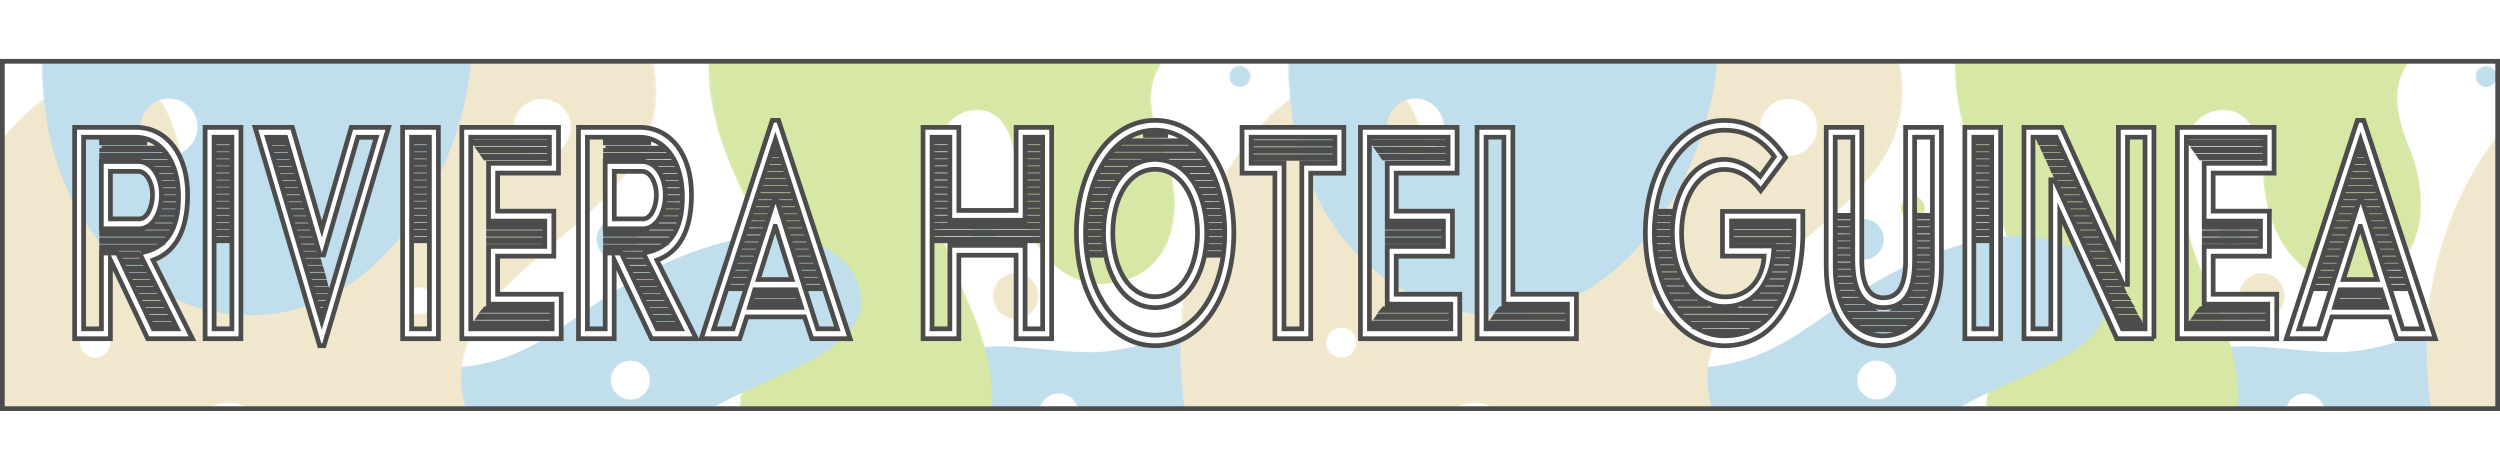
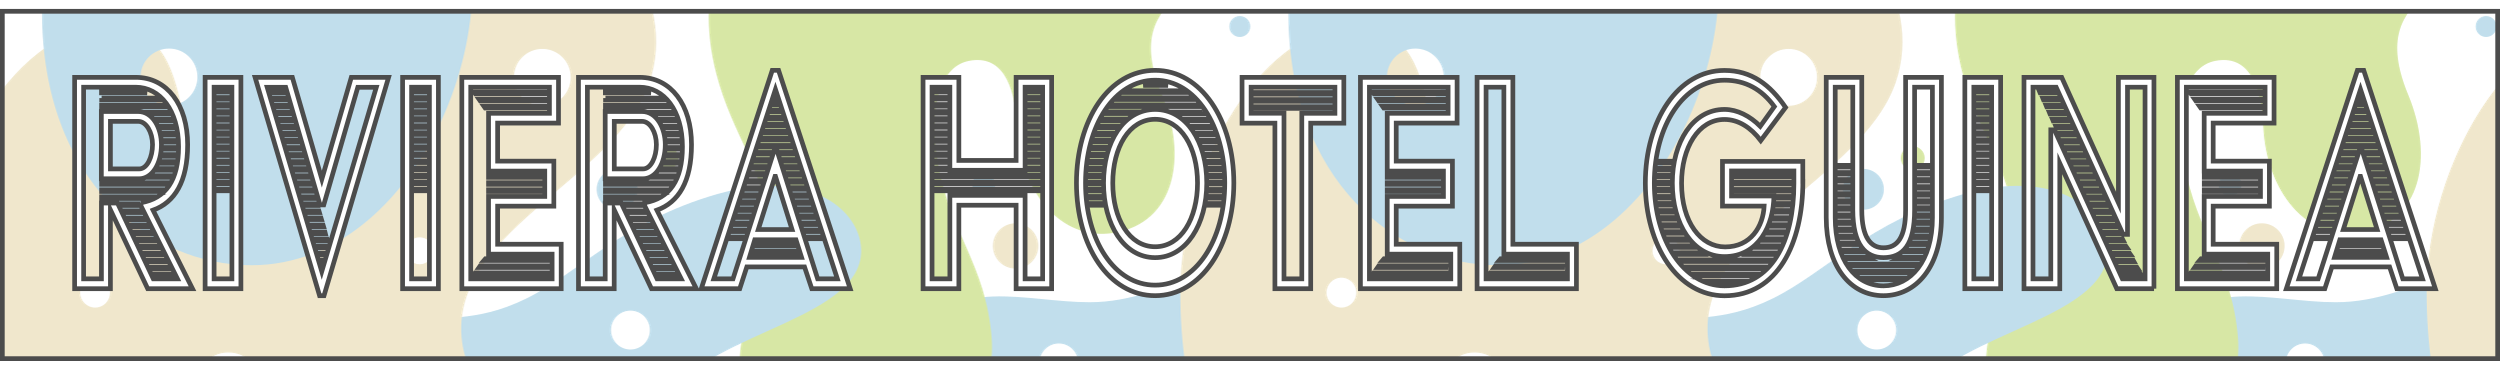
- <svg xmlns="http://www.w3.org/2000/svg" xmlns:xlink="http://www.w3.org/1999/xlink" width="250" height="47" id="Layer_1" viewBox="0 0 289.12 40.72">
+ <svg xmlns="http://www.w3.org/2000/svg" xmlns:xlink="http://www.w3.org/1999/xlink" width="250" height="37" id="Layer_1" viewBox="0 0 289.12 40.72">
  <style>
    .st1{fill:#c6dd7f}.st2{fill:#e9ddb7}.st3{fill:#a6d0e4}
  </style>
  <pattern id="Alyssa" width="144.13" height="138.36" x="-195.92" y="-49.22" overflow="visible" patternUnits="userSpaceOnUse" viewBox="99.96 -216.83 144.13 138.36">
    <path fill="none" d="M99.96-216.83h144.13v138.36H99.96z" />
    <path d="M311.04-58.31c-11.76-1.38-19.37.35-22.65 3.11-3.02 2.54-4.96 5.41-2.25 11.93 2.94 7.09 1.53 14.73-5.54 15.91-6.22 1.04-10.89-4.84-11.24-12.28-.24-5.18-1.9-8.3-5.53-7.61-3.63.69-4.63 5.9-3.63 11.76 1.38 8.13 5.54 11.76 6.23 20.23.49 6.05-2.94 13.66-12.45 15.04-9.3 1.35-15.91-4.32-16.6-10.55-.73-6.59 3.63-10.89 3.11-17.64s-4.01-10.17-5.88-17.29c-2.77-10.55 1.21-19.02 7.78-22.65 14.75-8.15 22.83 3.64 35.97 1.56 10.9-1.73 23.35-18.16 33.03-19.54 8.23-1.17 13.83 4.67 15.04 14.01 1.21 9.34-4.74 15.27-15.39 14.01zm-42.2.52c0-2.29-1.86-4.15-4.15-4.15s-4.15 1.86-4.15 4.15 1.86 4.15 4.15 4.15 4.15-1.86 4.15-4.15zm49.46-15.39c0-.96-.78-1.73-1.73-1.73s-1.73.77-1.73 1.73.77 1.73 1.73 1.73 1.73-.77 1.73-1.73z" class="st1" />
    <path d="M148.8-77.49c0 7.17 4.59 13.81-1 16.33-8.5 3.83-28-14.33-28-36.17 0-12 8.67-19 17.83-19 12.33 0 18 8.17 18 17.5s-6.83 13.14-6.83 21.34zm-5.41-5.37c0-1.15-.93-2.08-2.07-2.08-1.15 0-2.08.93-2.08 2.08s.93 2.08 2.08 2.08c1.14-.01 2.07-.94 2.07-2.08z" class="st2" />
    <path d="M223.49-54c-7.87 2.74-19.44-15.3-17.67-27.02 1.24-8.23 7.12-13.19 13.09-14.22 7.53-1.3 12.9 2.6 13.3 7.24.55 6.31-3.63 7.52-4.22 14.96-.56 7.14 3.69 16.19-4.5 19.04zm-3.78-27.51c0-1.43-1.16-2.59-2.59-2.59s-2.59 1.16-2.59 2.59 1.16 2.59 2.59 2.59c1.42.01 2.59-1.16 2.59-2.59z" class="st3" />
    <path d="M119.35-76.47c0 1.43-1.16 2.59-2.59 2.59s-2.59-1.16-2.59-2.59 1.16-2.59 2.59-2.59 2.59 1.16 2.59 2.59z" class="st2" />
    <path d="M184.57-84.19c.74 8.1 12.67 7.02 17.9 14.21 10.52 14.47-1.22 46.37-21.63 46.37-11.74 0-24.22-9.72-24.22-29.22 0-15.83 10.17-21.5 8.25-42.17-1.01-10.83-12.5-20.34-12.5-34.75 0-5.92 3.59-13.45 11.55-13.45 7.05 0 10.82 5.95 10.82 12.9 0 6.8-5.38 15.74 1.38 19.05 5.24 2.57 13.21-4.77 19.5-6.75 5.19-1.64 12.39.22 14.75 8.5 2.53 8.88-3.25 14.75-11.59 16.69-6.31 1.49-14.8 2.18-14.21 8.62zm-15.98-30.56c0-1.82-1.47-3.29-3.29-3.29-1.81 0-3.29 1.47-3.29 3.29 0 1.81 1.47 3.29 3.29 3.29s3.29-1.47 3.29-3.29zm25.98 9.7c1.29 0 2.33-1.04 2.33-2.33s-1.04-2.33-2.33-2.33-2.33 1.04-2.33 2.33c0 1.28 1.05 2.33 2.33 2.33zm-19.98 59.67c0-1.82-1.47-3.29-3.29-3.29-1.81 0-3.29 1.47-3.29 3.29 0 1.81 1.47 3.29 3.29 3.29 1.82-.01 3.29-1.48 3.29-3.29z" class="st3" />
    <path d="M166.91-58.31c-11.76-1.38-19.37.35-22.65 3.11-3.02 2.54-4.96 5.41-2.25 11.93 2.94 7.09 1.53 14.73-5.54 15.91-6.22 1.04-10.89-4.84-11.24-12.28-.24-5.18-1.9-8.3-5.53-7.61-3.63.69-4.63 5.9-3.63 11.76 1.38 8.13 5.54 11.76 6.23 20.23.49 6.05-2.94 13.66-12.45 15.04-9.3 1.35-15.91-4.32-16.6-10.55-.73-6.59 3.63-10.89 3.11-17.64s-4.01-10.17-5.88-17.29c-2.77-10.55 1.21-19.02 7.78-22.65 14.75-8.15 22.83 3.64 35.97 1.56 10.9-1.73 23.35-18.16 33.03-19.54 8.23-1.17 13.83 4.67 15.04 14.01 1.21 9.34-4.74 15.27-15.39 14.01zm-42.2.52c0-2.29-1.86-4.15-4.15-4.15s-4.15 1.86-4.15 4.15 1.86 4.15 4.15 4.15 4.15-1.86 4.15-4.15zm49.46-15.39c0-.96-.78-1.73-1.73-1.73-.96 0-1.73.77-1.73 1.73s.77 1.73 1.73 1.73 1.73-.77 1.73-1.73z" class="st1" />
    <g>
      <path d="M290.28-104.84c0 6.23-4.15 10.72-8.65 11.59-4.5.87-8.32-1.28-12.97 1.21-4.84 2.59-7.09 11.07-16.78 11.07-7.96 0-15.22-7.96-15.22-18.85 0-20.23 13.14-29.23 25.59-29.23 16.62 0 28.03 12.62 28.03 24.21zm-19.71-14.35c0-2.1-1.7-3.8-3.8-3.8-2.1 0-3.8 1.7-3.8 3.8 0 2.1 1.7 3.8 3.8 3.8 2.1 0 3.8-1.7 3.8-3.8z" class="st3" />
      <path d="M311.04-196.67c-11.76-1.38-19.37.35-22.65 3.11-3.02 2.54-4.96 5.41-2.25 11.93 2.94 7.09 1.53 14.73-5.54 15.91-6.22 1.04-10.89-4.84-11.24-12.28-.24-5.18-1.9-8.3-5.53-7.61-3.63.69-4.63 5.9-3.63 11.76 1.38 8.13 5.54 11.76 6.23 20.23.49 6.05-2.94 13.66-12.45 15.04-9.3 1.35-15.91-4.32-16.6-10.55-.73-6.59 3.63-10.89 3.11-17.64s-4.01-10.17-5.88-17.29c-2.77-10.55 1.21-19.02 7.78-22.65 14.75-8.15 22.83 3.64 35.97 1.56 10.9-1.73 23.35-18.16 33.03-19.54 8.23-1.17 13.83 4.67 15.04 14.01 1.21 9.34-4.74 15.26-15.39 14.01zm-42.2.52c0-2.29-1.86-4.15-4.15-4.15s-4.15 1.86-4.15 4.15 1.86 4.15 4.15 4.15 4.15-1.86 4.15-4.15zm49.46-15.39c0-.96-.78-1.73-1.73-1.73s-1.73.77-1.73 1.73.77 1.73 1.73 1.73 1.73-.78 1.73-1.73z" class="st1" />
    </g>
    <g>
      <path d="M131.8-133.19c-13.96 1.99-21.17-13.33-17.67-20.33 3.67-7.33 12.12-4.17 19.5-4.17 9.67 0 16.37-7.57 20.42-2.25 4.25 5.58-5.01 24.29-22.25 26.75zm.52-17.48c0-1.24-1.01-2.25-2.25-2.25s-2.25 1.01-2.25 2.25 1.01 2.25 2.25 2.25 2.25-1.01 2.25-2.25z" class="st3" />
      <path d="M148.8-215.86c0 7.17 4.59 13.81-1 16.33-8.5 3.83-28-14.33-28-36.17 0-12 8.67-19 17.83-19 12.33 0 18 8.17 18 17.5 0 9.34-6.83 13.15-6.83 21.34zm-5.41-5.37c0-1.15-.93-2.08-2.07-2.08-1.15 0-2.08.93-2.08 2.08s.93 2.08 2.08 2.08c1.14 0 2.07-.93 2.07-2.08z" class="st2" />
      <path d="M146.15-104.84c0 6.23-4.15 10.72-8.65 11.59-4.5.87-8.32-1.28-12.97 1.21-4.84 2.59-7.09 11.07-16.77 11.07-7.96 0-15.22-7.96-15.22-18.85 0-20.23 13.14-29.23 25.59-29.23 16.61 0 28.02 12.62 28.02 24.21zm-19.71-14.35c0-2.1-1.7-3.8-3.8-3.8-2.1 0-3.8 1.7-3.8 3.8 0 2.1 1.7 3.8 3.8 3.8 2.1 0 3.8-1.7 3.8-3.8z" class="st3" />
      <path d="M145.46-128.53c0 1.34-1.08 2.42-2.42 2.42-1.34 0-2.42-1.08-2.42-2.42 0-1.34 1.08-2.42 2.42-2.42 1.34 0 2.42 1.08 2.42 2.42z" class="st1" />
      <path d="M229.16-147.04c-3.19 4.68 1.04 10.72-1.38 15.22s-6.74 5.02-9.86 2.6c-3.63-2.83-3.41-6.64-8.3-8.82-5.53-2.46-17.98 2.25-19.71-7.26-.88-4.81 2.38-8.57 7.26-9.68 6.05-1.38 9.35-.18 15.39-3.11 6.05-2.94 11.24-8.99 22.14-12.11 10.41-2.97 16.07 1.56 16.6 5.88 1.04 8.46-17.13 9.94-22.14 17.28zm-2.25-7.43c0-1.24-1.01-2.25-2.25-2.25s-2.25 1.01-2.25 2.25 1.01 2.25 2.25 2.25c1.25-.01 2.25-1.01 2.25-2.25z" class="st3" />
      <path d="M256.13-107.86c0 17.17-14.5 25.5-27 22.83-10.26-2.19-12.83-17.33-16.67-26.17-3.71-8.56-8.83-22.5-20.17-22.5-11.2 0-12.83 14.5-23.67 14.5-11 0-24.5-15.67-24.5-39.67 0-14.67 9.8-31.46 20.83-30.67 11.67.83 4.5 19.67 15.33 19.67 9.5 0 7.86-16.26 9.17-23.33 1.67-9 6.83-14.17 18.5-13.17 14.44 1.24 22.33 13.5 18.87 23.34-4.03 11.45-23.87 17.32-21.54 30.49 1.35 7.59 13 12 26 16.17 14.54 4.67 24.85 11.35 24.85 28.51zm-44.95-75.84c0 1.82 1.47 3.29 3.29 3.29 1.81 0 3.29-1.47 3.29-3.29s-1.47-3.29-3.29-3.29-3.29 1.47-3.29 3.29zm-46.7 24.9c0-.96-.77-1.73-1.73-1.73s-1.73.78-1.73 1.73c0 .96.78 1.73 1.73 1.73.96 0 1.73-.77 1.73-1.73zm17.47 10.72c0-2.1-1.7-3.8-3.8-3.8-2.1 0-3.8 1.7-3.8 3.8 0 2.1 1.71 3.8 3.8 3.8 2.1.01 3.8-1.69 3.8-3.8zm19.89-15.56c0-.86-.7-1.56-1.56-1.56-.86 0-1.56.7-1.56 1.56 0 .86.7 1.56 1.56 1.56.86 0 1.56-.7 1.56-1.56zm29.64 54.7c0-1.75-1.42-3.17-3.17-3.17s-3.17 1.42-3.17 3.17 1.42 3.17 3.17 3.17 3.17-1.42 3.17-3.17z" class="st2" />
      <path d="M223.49-192.36c-7.87 2.74-19.44-15.3-17.67-27.02 1.24-8.23 7.12-13.19 13.09-14.22 7.53-1.3 12.9 2.6 13.3 7.24.55 6.31-3.63 7.52-4.22 14.96-.56 7.14 3.69 16.19-4.5 19.04zm-3.78-27.51c0-1.43-1.16-2.59-2.59-2.59s-2.59 1.16-2.59 2.59 1.16 2.59 2.59 2.59c1.42 0 2.59-1.16 2.59-2.59z" class="st3" />
      <path d="M119.35-214.83c0 1.43-1.16 2.59-2.59 2.59s-2.59-1.16-2.59-2.59 1.16-2.59 2.59-2.59 2.59 1.16 2.59 2.59zM253.35-128.09c0-8.41-5.08-15.23-11.34-15.23s-11.34 6.82-11.34 15.23 5.08 12.44 11.34 12.44 11.34-4.03 11.34-12.44z" class="st2" />
      <path d="M184.57-222.55c.74 8.1 12.67 7.02 17.9 14.21 10.52 14.47-1.22 46.37-21.63 46.37-11.74 0-24.22-9.72-24.22-29.22 0-15.83 10.17-21.5 8.25-42.17-1.01-10.83-12.5-20.34-12.5-34.75 0-5.92 3.59-13.45 11.55-13.45 7.05 0 10.82 5.95 10.82 12.9 0 6.8-5.38 15.74 1.38 19.05 5.24 2.57 13.21-4.77 19.5-6.75 5.19-1.64 12.39.22 14.75 8.5 2.53 8.88-3.25 14.75-11.59 16.69-6.31 1.48-14.8 2.18-14.21 8.62zm-15.98-30.56c0-1.82-1.47-3.29-3.29-3.29-1.81 0-3.29 1.47-3.29 3.29 0 1.81 1.47 3.29 3.29 3.29s3.29-1.48 3.29-3.29zm25.98 9.7c1.29 0 2.33-1.04 2.33-2.33s-1.04-2.33-2.33-2.33-2.33 1.04-2.33 2.33c0 1.28 1.05 2.33 2.33 2.33zm-19.98 59.67c0-1.82-1.47-3.29-3.29-3.29-1.81 0-3.29 1.47-3.29 3.29 0 1.81 1.47 3.29 3.29 3.29 1.82-.01 3.29-1.48 3.29-3.29z" class="st3" />
      <path d="M166.91-196.67c-11.76-1.38-19.37.35-22.65 3.11-3.02 2.54-4.96 5.41-2.25 11.93 2.94 7.09 1.53 14.73-5.54 15.91-6.22 1.04-10.89-4.84-11.24-12.28-.24-5.18-1.9-8.3-5.53-7.61-3.63.69-4.63 5.9-3.63 11.76 1.38 8.13 5.54 11.76 6.23 20.23.49 6.05-2.94 13.66-12.45 15.04-9.3 1.35-15.91-4.32-16.6-10.55-.73-6.59 3.63-10.89 3.11-17.64s-4.01-10.17-5.88-17.29c-2.77-10.55 1.21-19.02 7.78-22.65 14.75-8.15 22.83 3.64 35.97 1.56 10.9-1.73 23.35-18.16 33.03-19.54 8.23-1.17 13.83 4.67 15.04 14.01 1.21 9.34-4.74 15.26-15.39 14.01zm-42.2.52c0-2.29-1.86-4.15-4.15-4.15s-4.15 1.86-4.15 4.15 1.86 4.15 4.15 4.15 4.15-1.86 4.15-4.15zm49.46-15.39c0-.96-.78-1.73-1.73-1.73-.96 0-1.73.77-1.73 1.73s.77 1.73 1.73 1.73 1.73-.78 1.73-1.73zM230.2-174.36c0 .76-.62 1.38-1.38 1.38-.76 0-1.38-.62-1.38-1.38 0-.76.62-1.38 1.38-1.38.76 0 1.38.62 1.38 1.38z" class="st1" />
      <path d="M235.73-212.75c0 1.24-1.01 2.25-2.25 2.25s-2.25-1.01-2.25-2.25 1.01-2.25 2.25-2.25 2.25 1.01 2.25 2.25z" class="st2" />
      <path d="M152.21-189.58c0 .67-.54 1.21-1.21 1.21s-1.21-.54-1.21-1.21.54-1.21 1.21-1.21 1.21.54 1.21 1.21zM148.57-121.1c0 .76-.62 1.38-1.38 1.38s-1.38-.62-1.38-1.38c0-.76.62-1.38 1.38-1.38s1.38.62 1.38 1.38z" class="st3" />
      <path d="M233.14-143.06c0 .67-.54 1.21-1.21 1.21-.67 0-1.21-.54-1.21-1.21 0-.67.54-1.21 1.21-1.21.67 0 1.21.54 1.21 1.21z" class="st2" />
      <path d="M195.85-125.13c0 1.88-1.53 3.41-3.41 3.41-1.88 0-3.41-1.53-3.41-3.41 0-1.88 1.53-3.41 3.41-3.41 1.88 0 3.41 1.52 3.41 3.41z" class="st1" />
      <path d="M200.83-85.28c0 1.16-.94 2.1-2.1 2.1s-2.1-.94-2.1-2.1.94-2.1 2.1-2.1 2.1.94 2.1 2.1zM162.03-91.58c0 .87-.7 1.57-1.57 1.57-.87 0-1.57-.7-1.57-1.57 0-.87.71-1.57 1.57-1.57.87 0 1.57.71 1.57 1.57z" class="st2" />
      <circle cx="233.08" cy="-205.62" r="2.62" class="st1" />
      <circle cx="223.12" cy="-170.75" r="2.36" class="st3" />
      <path d="M127.69-164.2c0 1.45-1.17 2.62-2.62 2.62-1.45 0-2.62-1.17-2.62-2.62 0-1.45 1.17-2.62 2.62-2.62 1.44 0 2.62 1.17 2.62 2.62z" class="st2" />
      <path d="M122.7-171.28c0 .72-.59 1.31-1.31 1.31-.72 0-1.31-.59-1.31-1.31s.59-1.31 1.31-1.31c.73 0 1.31.59 1.31 1.31z" class="st3" />
      <path d="M186.94-119.37c0 .87-.71 1.57-1.57 1.57-.87 0-1.57-.7-1.57-1.57 0-.87.7-1.57 1.57-1.57.86 0 1.57.7 1.57 1.57z" class="st2" />
    </g>
    <g>
      <path d="M85.03-147.04c-3.19 4.68 1.04 10.72-1.38 15.22s-6.74 5.02-9.86 2.6c-3.63-2.83-3.41-6.64-8.3-8.82-5.53-2.46-17.98 2.25-19.71-7.26-.88-4.81 2.38-8.57 7.26-9.68 6.05-1.38 9.35-.18 15.39-3.11 6.05-2.94 11.24-8.99 22.14-12.11 10.41-2.97 16.07 1.56 16.6 5.88 1.04 8.46-17.13 9.94-22.14 17.28zm-2.24-7.43c0-1.24-1.01-2.25-2.25-2.25s-2.25 1.01-2.25 2.25 1.01 2.25 2.25 2.25c1.24-.01 2.25-1.01 2.25-2.25z" class="st3" />
      <path d="M112-107.86c0 17.17-14.5 25.5-27 22.83-10.26-2.19-12.83-17.33-16.67-26.17-3.71-8.56-8.83-22.5-20.17-22.5-11.2 0-12.83 14.5-23.67 14.5-11 0-24.5-15.67-24.5-39.67 0-14.67 9.8-31.46 20.83-30.67 11.67.83 4.5 19.67 15.33 19.67 9.5 0 7.86-16.26 9.17-23.33 1.67-9 6.83-14.17 18.5-13.17 14.44 1.24 22.33 13.5 18.87 23.34-4.03 11.45-23.87 17.32-21.54 30.49 1.35 7.59 13 12 26 16.17C101.7-131.7 112-125.02 112-107.86zM67.05-183.7c0 1.82 1.47 3.29 3.29 3.29 1.81 0 3.29-1.47 3.29-3.29s-1.47-3.29-3.29-3.29-3.29 1.47-3.29 3.29zm-46.69 24.9c0-.96-.77-1.73-1.73-1.73s-1.73.78-1.73 1.73c0 .96.78 1.73 1.73 1.73s1.73-.77 1.73-1.73zm17.46 10.72c0-2.1-1.7-3.8-3.8-3.8-2.1 0-3.8 1.7-3.8 3.8 0 2.1 1.71 3.8 3.8 3.8 2.1.01 3.8-1.69 3.8-3.8zm19.89-15.56c0-.86-.7-1.56-1.56-1.56-.86 0-1.56.7-1.56 1.56 0 .86.7 1.56 1.56 1.56.86 0 1.56-.7 1.56-1.56zm29.64 54.7c0-1.75-1.42-3.17-3.17-3.17s-3.17 1.42-3.17 3.17 1.42 3.17 3.17 3.17 3.17-1.42 3.17-3.17z" class="st2" />
      <path d="M109.22-128.09c0-8.41-5.08-15.23-11.34-15.23s-11.34 6.82-11.34 15.23 5.08 12.44 11.34 12.44 11.34-4.03 11.34-12.44z" class="st2" />
    </g>
  </pattern>
  <pattern id="SVGID_1_" patternTransform="translate(0 24)" xlink:href="#Alyssa" />
  <path fill="url(#SVGID_1_)" stroke="#000" stroke-miterlimit="10" stroke-width=".546" d="M16.29 22.41c2.87-.49 4.36-2.57 4.36-6.48 0-4.2-2.14-6.88-4.96-6.88H9.67v22.16h2.06v-8.76h1.86l4.14 8.76h2.79l-4.22-8.43v-.37zm2.08-1.3h-6.62v-.2h6.87l-.25.2zm.84-.82h-7.46v-.2h7.6l-.14.2zm.48-.81h-2.17l.22-.2h2.06l-.11.2zm.31-.82h-1.8l.14-.2h1.75l-.09.2zm.2-.81h-1.6l.08-.2h1.58l-.06.2zm.11-.81h-1.49l.03-.2h1.46v.2zm.06-.82h-1.41v-.2h1.41v.2zm-.03-.81h-1.41v-.2h1.41v.2zm-.08-.82h-1.35l-.08-.2h1.44v.2zm-.12-.81h-1.52l-.08-.2h1.55l.05.2zm-.25-.82h-1.58l-.2-.2h1.72l.06.2zm-.31-.81h-1.97l-.31-.2h2.17l.11.2zM11.75 9.5h3.94l1.32.2h-5.27v-.2zm0 .81h6.34l.23.2h-6.56v-.2zm0 .82h7.18l.14.2h-7.32v-.2zm-.03.73h4.25c1.72 0 2.7 1.95 2.7 3.83 0 2.16-1.04 3.95-2.59 3.95h-4.36v-7.78zm.03 10.06v-.2h5.49l-.73.2h-4.76zm2.2.61h2v.2h-1.91l-.09-.2zm6 8.35h-2.06l-.08-.2h2.06l.08.2zm-.37-.81H17.5l-.08-.2h2.03l.13.2zm-.42-.82H17.1l-.08-.2h2.03l.11.2zm-.4-.81H16.7l-.08-.2h2l.14.2zm-.42-.82h-2.03l-.08-.2h2l.11.2zm-.39-.81h-2.03l-.08-.2h1.97l.14.2zm-.42-.81h-1.97l-.08-.2h1.94l.11.2zm-.4-.82h-1.97l-.08-.2h1.91l.14.2zm-.42-.81h-1.92l-.08-.2h1.89l.11.2zm-.4-.82H14.4l-.08-.2h1.86l.13.2zm-.22-5.05h-3.32V13h3.21c.93 0 1.66 1.26 1.66 2.69s-.62 2.81-1.55 2.81zm122.4 1.63c0 4.11-1.92 7.37-4.9 7.37-3.01 0-4.9-3.26-4.9-7.37s1.89-7.37 4.9-7.37c2.98 0 4.9 3.26 4.9 7.37zm96.62-11.08v22.16h2.06V13.98h.42l7.86 17.23h2.62V9.05h-2.03v17.02h-.51l-7.74-17.02h-2.68zm.74.45h1.77l.11.2h-1.8l-.08-.2zm11.8 21.3h-2.06l-.08-.2h2l.14.2zm-.4-.73h-1.97l-.08-.2h1.92l.13.2zm-.45-.82h-1.92l-.08-.2h1.89l.11.2zm-.53-1.01l.14.2h-1.89l-.08-.2h1.83zm-.29-.62h-1.83l-.08-.2h1.77l.14.2zm-.42-.81h-1.77l-.08-.2h1.75l.1.2zm-.42-.81h-1.72l-.08-.2h1.69l.11.2zm-.37-.82h-1.72l-.08-.2h1.69l.11.2zm-.36-.81h-1.75l-.08-.2h1.72l.11.2zm-.37-.82h-1.75l-.08-.2h1.72l.11.2zm-.39-.81h-1.72l-.08-.2h1.69l.11.2zm-.37-.82h-1.72l-.08-.2h1.69l.11.2zm-.36-.81h-1.72l-.08-.2h1.69l.11.2zm-.37-.82h-1.75l-.08-.2h1.72l.11.2zm-.37-.81h-1.75l-.08-.2h1.72l.11.2zm-.36-.82h-1.75l-.08-.2h1.72l.11.2zm-.4-.81h-1.72l-.08-.2h1.69l.11.2zm-.36-.81h-1.72l-.08-.2h1.69l.11.2zm-.37-.82h-1.72l-.08-.2h1.69l.11.2zm-.37-.81h-1.75l-.08-.2h1.72l.11.2zm-.36-.82h-1.75l-.08-.2h1.72l.11.2zm-.4-.81h-1.72l-.08-.2h1.69l.11.2zm-.36-.82h-1.75l-.08-.2h1.72l.11.2zm-.37-.81h-1.75l-.08-.2h1.72l.11.2zm-.36-.82h-1.77l-.08-.2h1.75l.1.2zm-.37-.81h-1.77l-.08-.2H238l.1.2zM74.36 18.5h-3.32V13h3.21c.93 0 1.66 1.26 1.66 2.69s-.62 2.81-1.55 2.81zm74.13 12.71h2.06V12.07h3.83V9.05h-9.69v3.01h3.8v19.15zm-3.52-21.55h9.12v.2h-9.12v-.2zm0 .82h9.12v.2h-9.12v-.2zm0 1.02v-.2h9.12v.2h-9.12zM49.66 9.05H47.6v22.16h2.06V9.05zm-.28 11.98h-1.49v-.2h1.49v.2zm0-.82h-1.49v-.2h1.49v.2zm0-.81h-1.49v-.2h1.49v.2zm0-.82h-1.49v-.2h1.49v.2zm0-.81h-1.49v-.2h1.49v.2zm0-.82h-1.49v-.2h1.49v.2zm0-.81h-1.49v-.2h1.49v.2zm0-.82h-1.49v-.2h1.49v.2zm0-.81h-1.49v-.2h1.49v.2zm0-.81h-1.49v-.2h1.49v.2zm0-.82h-1.49v-.2h1.49v.2zm0-.81h-1.49v-.2h1.49v.2zm0-.82h-1.49v-.2h1.49v.2zm0-.81h-1.49v-.2h1.49v.2zm0-.82h-1.49v-.2h1.49v.2zm37.91 17.07l-.62 2.04h6.03l-.65-2.04h-4.76zm.31.49h4.08l.08.2h-4.22l.06-.2zm-.31 1.01l.06-.2h4.56l.06.2h-4.68zm112.14.45c-3.63 0-6.03-3.75-6.03-8.51s2.39-8.51 6.03-8.51c1.49 0 2.96.77 4.14 1.95l1.63-2.28c-1.46-2-3.35-3.05-5.77-3.05-4.7 0-8.11 5.25-8.11 11.89 0 6.64 3.41 11.89 8.11 11.89 5.43 0 8.03-5.09 8.03-11.85v-1.43h-7.21v2.89h4.9c-.03 3.35-1.75 7.01-5.72 7.01zm-7.66-11.03h1.58l-.06.2h-1.55l.03-.2zm-.08.81h1.55l-.06.2h-1.52l.03-.2zm-.06.81h1.52l-.03.2h-1.52l.03-.2zm-.03.82h1.52v.2h-1.52v-.2zm0 .81h1.52l.03.2h-1.52l-.03-.2zm.06.82h1.52l.06.2h-1.55l-.03-.2zm.08.81h1.55l.06.2h-1.55l-.06-.2zm.14.82h1.58l.06.2h-1.6l-.04-.2zm.17.81h1.63l.08.2h-1.69l-.02-.2zm.2.82H194l.11.2h-1.77l-.09-.2zm.28.81h1.86l.14.2h-1.91l-.09-.2zm.34.82h2.03l.14.2h-2.08l-.09-.2zm.42.81h2.25l.17.2h-2.34l-.08-.2zm.48.81h2.76l.28.2h-2.9l-.14-.2zm5.66 3.39c-.45 0-.93-.04-1.32-.12h2.62c-.23.07-.59.12-1.3.12zm3.21-.74h-6.08l-.37-.2H203l-.36.2zm1.21-.81h-8.45l-.2-.2h8.84l-.19.2zm.73-.82h-10l-.17-.2h4.08c.23.04.62.08.93.08.39 0 .65-.04.9-.08h4.42l-.16.2zm.65-.81h-3.07l.28-.2h2.93l-.14.2zm.45-.82h-2.39l.23-.2h2.28l-.12.2zm.31-.81h-2l.14-.2h1.97l-.11.2zm.28-.82h-1.8l.14-.2h1.75l-.09.2zm.26-.81h-1.72l.11-.2h1.69l-.08.2zm.17-.81h-1.6l.06-.2h1.6l-.06.2zm.14-.82h-1.52l.03-.2h1.55l-.06.2zm.11-.81h-1.55l.06-.2h1.52l-.03.2zm.08-.82h-1.55l.03-.2h1.52v.2zm-6.42-2.65h6.5v.2h-6.5v-.2zm0 .82h6.5v.2h-6.5v-.2zm0 1.02v-.2h6.5v.2h-6.5zm29.72-12.02h-2.06v22.16h2.06V9.05zm-.28 11.98h-1.49v-.2h1.49v.2zm0-.82h-1.49v-.2h1.49v.2zm0-.81h-1.49v-.2h1.49v.2zm0-.82h-1.49v-.2h1.49v.2zm0-.81h-1.49v-.2h1.49v.2zm0-.82h-1.49v-.2h1.49v.2zm0-.81h-1.49v-.2h1.49v.2zm0-.82h-1.49v-.2h1.49v.2zm0-.81h-1.49v-.2h1.49v.2zm0-.81h-1.49v-.2h1.49v.2zm0-.82h-1.49v-.2h1.49v.2zm0-.81h-1.49v-.2h1.49v.2zm0-.82h-1.49v-.2h1.49v.2zm0-.81h-1.49v-.2h1.49v.2zm0-.82h-1.49v-.2h1.49v.2zM89.68 19.36l1.92 6.15h-3.91l1.94-6.15h.05zm128.14 9.4c-2.03 0-3.55-1.43-3.55-5.54V9.05h-2.03v15.07c0 4.93 2.34 7.9 5.58 7.9 3.13 0 5.66-2.85 5.66-7.9V9.05h-2.06v14.17c.01 4.12-1.37 5.54-3.6 5.54zm-5.29-10.67h1.46v.2h-1.46v-.2zm0 .82h1.46v.2h-1.46v-.2zm0 .81h1.46v.2h-1.46v-.2zm0 .82h1.46v.2h-1.46v-.2zm0 .81h1.46v.2h-1.46v-.2zm0 .82h1.46v.2h-1.46v-.2zm0 .81h1.46v.2h-1.46v-.2zm0 .82h1.46l.03.2h-1.49v-.2zm0 .81h1.49l.06.2h-1.55v-.2zm.05.82h1.55l.06.2h-1.58l-.03-.2zm.12.81h1.63l.06.2h-1.66l-.03-.2zm.17.81h1.72l.14.2h-1.83l-.03-.2zm.25.82h1.94l.17.2h-2.03l-.08-.2zm.34.81h2.45l.34.2h-2.67l-.12-.2zm5.85 2.65h-3.01l-.51-.2h4.05l-.53.2zm1.44-.81h-5.86l-.2-.2h6.28l-.22.2zm.82-.82h-7.46l-.14-.2h7.77l-.17.2zm.53-.81h-2.62l.37-.2h2.37l-.12.2zm-.39-10.8h1.49v.2h-1.49v-.2zm0 .82h1.49v.2h-1.49v-.2zm0 .81h1.49v.2h-1.49v-.2zm0 .82h1.49v.2h-1.49v-.2zm0 .81h1.49v.2h-1.49v-.2zm0 .82h1.49v.2h-1.49v-.2zm0 .81h1.49v.2h-1.49v-.2zm-.03.82h1.52v.2h-1.52v-.2zm-.03.81h1.55l-.03.2h-1.55l.03-.2zm-.08.82h1.58l-.06.2h-1.58l.06-.2zm-.2.81h1.66l-.06.2h-1.66l.06-.2zm-.25.81h1.72l-.06.2H221l.12-.2zm-.45.82h1.89l-.06.2h-1.97l.14-.2zM26.82 9.05h-2.06v22.16h2.06V9.05zm-.28 11.98h-1.49v-.2h1.49v.2zm0-.82h-1.49v-.2h1.49v.2zm0-.81h-1.49v-.2h1.49v.2zm0-.82h-1.49v-.2h1.49v.2zm0-.81h-1.49v-.2h1.49v.2zm0-.82h-1.49v-.2h1.49v.2zm0-.81h-1.49v-.2h1.49v.2zm0-.82h-1.49v-.2h1.49v.2zm0-.81h-1.49v-.2h1.49v.2zm0-.81h-1.49v-.2h1.49v.2zm0-.82h-1.49v-.2h1.49v.2zm0-.81h-1.49v-.2h1.49v.2zm0-.82h-1.49v-.2h1.49v.2zm0-.81h-1.49v-.2h1.49v.2zm0-.82h-1.49v-.2h1.49v.2zm83.31-.57h-2.06v22.16h2.06v-9.65h8.7v9.65h2.03V9.05h-2.03v9.61h-8.7V9.05zm-1.78.37h1.49v.2h-1.49v-.2zm0 .81h1.49v.2h-1.49v-.2zm0 .82h1.49v.2h-1.49v-.2zm0 .81h1.49v.2h-1.49v-.2zm0 .82h1.49v.2h-1.49v-.2zm0 .81h1.49v.2h-1.49v-.2zm0 .82h1.49v.2h-1.49v-.2zm0 .81h1.49v.2h-1.49v-.2zm0 .82h1.49v.2h-1.49v-.2zm0 .81h1.49v.2h-1.49v-.2zm0 .81h1.49v.2h-1.49v-.2zm0 .82h1.49v.2h-1.49v-.2zm12.22 2.65h-12.22v-.2h12.22v.2zm0-.82h-12.22v-.2h12.22v.2zM118.8 9.42h1.49v.2h-1.49v-.2zm0 .81h1.49v.2h-1.49v-.2zm0 .82h1.49v.2h-1.49v-.2zm0 .81h1.49v.2h-1.49v-.2zm0 .82h1.49v.2h-1.49v-.2zm0 .81h1.49v.2h-1.49v-.2zm0 .82h1.49v.2h-1.49v-.2zm0 .81h1.49v.2h-1.49v-.2zm0 .82h1.49v.2h-1.49v-.2zm0 .81h1.49v.2h-1.49v-.2zm0 .81h1.49v.2h-1.49v-.2zm0 .82h1.49v.2h-1.49v-.2zm1.49.81v.2h-12.22v-.2h12.22zm150.31 7.5l-.62 2.04h6.03l-.65-2.04h-4.76zm.31.49h4.08l.08.2h-4.22l.06-.2zm-.31 1.01l.06-.2h4.56l.06.2h-4.68zM173.92 9.05h-2.06v22.16h9.41v-2.85h-7.35V9.05zm7.06 21.67h-8.76l.14-.2h8.62v.2zm0-.82h-8.17l.14-.2h8.02v.2zm0-1.01v.2h-7.6l.17-.2h7.43zM37.01 22.66l-3.97-13.6H30.9l6.31 21.3 6.31-21.3h-2.14l-3.94 13.6h-.43zM31.33 9.5h1.52l.06.2h-1.49l-.09-.2zm.22.81h1.52l.06.2h-1.49l-.09-.2zm.25.82h1.52l.06.2h-1.49l-.09-.2zm.23.81h1.52l.06.2h-1.49l-.09-.2zm.25.82h1.52l.06.2h-1.49l-.09-.2zm.26.81h1.49l.06.2h-1.46l-.09-.2zm.22.82h1.52l.06.2h-1.49l-.09-.2zm.26.81h1.49l.06.2H33.1l-.08-.2zm.25.82h1.49l.06.2h-1.46l-.09-.2zm.22.81h1.49l.06.2h-1.46l-.09-.2zm.26.82h1.49l.06.2h-1.46l-.09-.2zm.22.81h1.49l.06.2h-1.46l-.09-.2zm.26.82h1.49l.06.2h-1.46l-.09-.2zm.22.81h1.49l.06.2h-1.46l-.09-.2zm.26.81h1.46l.06.2h-1.44l-.08-.2zm.25.82h1.44l.06.2h-1.41l-.09-.2zm.22.81h1.46l.06.2h-1.44l-.08-.2zm.26.82h1.44l.06.2h-1.41l-.09-.2zm.22.81h1.46l.06.2h-1.44l-.08-.2zm.26.82h1.44l.06.2H36l-.08-.2zm1.32 4.23l-.06-.16h.11l-.05.16zm.2-.77h-.45l-.08-.2h.62l-.09.2zm.25-.82h-.96l-.08-.2h1.13l-.09.2zm.17-.81h-1.38l-.08-.2h1.41l.05.2zm-.23-.81h-1.38l-.08-.2h1.41l.05.2zm228.24 5.21h2.22l4.73-14.74h.39l4.67 14.74h2.28L272.99 9.3l-7.12 21.91zm3.32-4.64h-1.55l.08-.2h1.55l-.08.2zm.26-.82h-1.52l.06-.2h1.55l-.09.2zm.25-.81h-1.52l.08-.2h1.52l-.08.2zm.25-.82h-1.49l.06-.2h1.52l-.09.2zm.28-.81h-1.52l.08-.2h1.52l-.08.2zm.26-.82H269l.06-.2h1.52l-.09.2zm.25-.81h-1.49l.06-.2h1.52l-.09.2zm.28-.82h-1.52l.08-.2h1.52l-.08.2zm.26-.81h-1.49l.06-.2h1.52l-.09.2zm.28-.82h-1.52l.08-.2h1.52l-.08.2zm.25-.81h-1.49l.06-.2h1.52l-.09.2zm.28-.81h-1.52l.08-.2h1.52l-.08.2zm.26-.82h-1.49l.06-.2h1.52l-.09.2zm5.97 9.78h-1.66l-.08-.2h1.69l.05.2zm-.26-.82h-1.63l-.08-.2h1.63l.08.2zm-.28-.81h-1.6l-.08-.2h1.63l.05.2zm-.25-.82h-1.61l-.08-.2h1.61l.08.2zm-.28-.81h-1.55l-.08-.2h1.58l.05.2zm-.26-.82h-1.55l-.08-.2h1.55l.08.2zm-.28-.81h-1.52l-.08-.2h1.55l.05.2zm-.25-.82h-1.52l-.08-.2h1.52l.08.2zm-.28-.81h-1.49l-.08-.2h1.52l.05.2zm-.26-.82h-1.49l-.08-.2h1.49l.08.2zm-.28-.81h-1.46l-.08-.2h1.49l.05.2zm-.25-.81h-1.46l-.08-.2h1.46l.08.2zm-.28-.82h-1.44l-.08-.2h1.46l.06.2zm-.26-.81h-3.75l.08-.2h3.58l.09.2zm-.28-.82h-3.18l.06-.2h3.07l.05.2zm-.25-.81h-2.68l.06-.2h2.53l.09.2zm-.29-.82h-2.14l.08-.2h2l.06.2zm-.25-.81h-1.61l.06-.2h1.46l.09.2zm-.28-.82h-1.07l.08-.2h.93l.06.2zm-.25-.81h-.53l.06-.2h.39l.08.2zm-.31-.73l.06-.16.06.16h-.12zM.27.27v40.17h288.58V.27H.27zm16.81 32.08l-4.31-9.12v9.12H8.63V7.91h7.07c3.63 0 6 3.18 6 7.78 0 4.28-1.49 6.68-4 7.58l4.56 9.08h-5.18zm10.78 0h-4.14V7.91h4.14v24.44zm9.61.81h-.51L29.5 7.91h4.31l3.41 11.77 3.41-11.77h4.31l-7.47 25.25zm13.23-.81h-4.14V7.91h4.14v24.44zm14.2 0H53.41V7.91h11.18v5.29h-7.04v4.4h6.5v5.21h-6.5v4.4h7.35v5.14zm10.44 0l-4.31-9.12v9.12H66.9V7.91h7.07c3.63 0 6 3.18 6 7.78 0 4.28-1.49 6.68-4 7.58l4.56 9.08h-5.19zm18.54 0l-.84-2.52h-6.67l-.82 2.52H81.1L89.31 7.1h.73l8.28 25.25h-4.44zm27.74 0h-4.11V22.7h-6.62v9.65h-4.14V7.91h4.14v9.61h6.62V7.91h4.11v24.44zm11.97.81c-5.35 0-9.1-5.74-9.1-13.03 0-7.29 3.75-13.03 9.1-13.03 5.32 0 9.1 5.74 9.1 13.03-.01 7.29-3.78 13.03-9.1 13.03zm21.82-19.95h-3.83v19.14h-4.14V13.21h-3.8v-5.3h11.77v5.3zm13.41 19.14h-11.49V7.91h11.18v5.29h-7.04v4.4h6.5v5.21h-6.5v4.4h7.35v5.14zm13.49 0h-11.49V7.91h4.14v19.3h7.35v5.14zm26.19-12.42c0 7.21-2.93 13.24-9.07 13.24-5.35 0-9.15-5.74-9.15-13.03 0-7.29 3.8-13.03 9.15-13.03 3.13 0 5.29 1.67 7.07 4.28l-2.87 3.83c-1.15-1.51-2.59-2.44-4.2-2.44-3.01 0-4.96 3.26-4.96 7.37 0 4.52 2.22 7.37 5.04 7.37 2.96 0 4.39-2.36 4.51-4.72h-4.82v-5.17h9.29v2.3zm16.02 4.19c0 5.78-2.98 9.04-6.7 9.04-3.86 0-6.62-3.42-6.62-9.04V7.91h4.11v15.31c0 3.26 1.07 4.4 2.51 4.4 1.58 0 2.56-1.14 2.56-4.4V7.91h4.14v16.21zm6.85 8.23h-4.14V7.91h4.14v24.44zm17.74 0h-4.31l-6.59-14.5v14.5h-4.14V7.91h4.36l6.56 14.5V7.91h4.11v24.44zm14.19 0h-11.49V7.91h11.18v5.29h-7.04v4.4h6.5v5.21h-6.5v4.4h7.35v5.14zm13.89 0l-.84-2.52h-6.67l-.82 2.52h-4.45l8.22-25.25h.73l8.28 25.25h-4.45zM82.55 31.21h2.22l4.73-14.74h.39l4.67 14.74h2.28L89.68 9.3l-7.13 21.91zm3.33-4.64h-1.55l.08-.2h1.55l-.08.2zm.25-.82h-1.52l.06-.2h1.55l-.09.2zm.26-.81h-1.52l.08-.2h1.52l-.08.2zm.25-.82h-1.49l.06-.2h1.52l-.09.2zm.28-.81H85.4l.08-.2H87l-.08.2zm.25-.82h-1.49l.06-.2h1.52l-.09.2zm.26-.81h-1.49l.06-.2h1.52l-.09.2zm.28-.82h-1.52l.08-.2h1.52l-.08.2zm.25-.81h-1.49l.06-.2h1.52l-.09.2zm.28-.82h-1.52l.08-.2h1.52l-.08.2zm.26-.81H87l.06-.2h1.52l-.08.2zm.28-.81h-1.52l.08-.2h1.52l-.08.2zm.25-.82h-1.49l.06-.2h1.52l-.09.2zM95 26.57h-1.66l-.08-.2h1.69l.05.2zm-.25-.82h-1.63l-.08-.2h1.63l.08.2zm-.28-.81h-1.6l-.08-.2h1.63l.05.2zm-.26-.82H92.6l-.08-.2h1.61l.08.2zm-.28-.81h-1.55l-.08-.2h1.58l.05.2zm-.25-.82h-1.55l-.08-.2h1.55l.08.2zm-.28-.81h-1.52l-.08-.2h1.55l.05.2zm-.26-.82h-1.52l-.08-.2h1.52l.08.2zm-.28-.81h-1.49l-.08-.2h1.52l.05.2zm-.25-.82h-1.49l-.08-.2h1.49l.08.2zm-.28-.81h-1.46l-.08-.2h1.49l.05.2zm-.26-.81h-1.46l-.08-.2h1.46l.08.2zm-.28-.82h-1.44l-.08-.2h1.46l.06.2zm-.25-.81h-3.75l.08-.2h3.58l.09.2zm-.28-.82h-3.18l.06-.2h3.07l.05.2zm-.26-.81h-2.68l.06-.2h2.53l.09.2zm-.28-.82h-2.14l.08-.2h2l.06.2zm-.25-.81h-1.61l.06-.2h1.46l.09.2zm-.28-.82h-1.07l.08-.2h.93l.06.2zm-.26-.81h-.53l.06-.2h.39l.08.2zm-.31-.73l.06-.16.06.16h-.12zM74.56 22.41c2.87-.49 4.36-2.57 4.36-6.48 0-4.2-2.14-6.88-4.96-6.88h-6.03v22.16h2.06v-8.76h1.86l4.14 8.76h2.79l-4.22-8.43v-.37zm2.08-1.3h-6.62v-.2h6.87l-.25.2zm.84-.82h-7.46v-.2h7.6l-.14.2zm.48-.81h-2.17l.23-.2h2.06l-.12.2zm.31-.82h-1.8l.14-.2h1.75l-.09.2zm.2-.81h-1.6l.08-.2h1.58l-.06.2zm.11-.81h-1.49l.03-.2h1.46v.2zm.06-.82h-1.41v-.2h1.41v.2zm-.03-.81H77.2v-.2h1.41v.2zm-.08-.82h-1.35l-.08-.2h1.44v.2zm-.12-.81h-1.52l-.08-.2h1.55l.05.2zm-.25-.82h-1.58l-.2-.2h1.72l.06.2zm-.31-.81h-1.97l-.31-.2h2.17l.11.2zM70.02 9.5h3.94l1.32.2h-5.27v-.2zm0 .81h6.34l.23.2h-6.56v-.2zm0 .82h7.18l.14.2h-7.32v-.2zm-.03.73h4.25c1.72 0 2.7 1.95 2.7 3.83 0 2.16-1.04 3.95-2.59 3.95h-4.36v-7.78zm.03 10.06v-.2h5.49l-.73.2h-4.76zm2.2.61h2v.2H72.3l-.08-.2zm6 8.35h-2.06l-.08-.2h2.06l.08.2zm-.37-.81h-2.08l-.08-.2h2.03l.13.2zm-.42-.82h-2.06l-.08-.2h2.03l.11.2zm-.4-.81h-2.06l-.08-.2h2l.14.2zm-.42-.82h-2.03l-.08-.2h2l.11.2zm-.39-.81h-2.03l-.08-.2h1.97l.14.2zm-.43-.81h-1.97l-.08-.2h1.94l.11.2zm-.39-.82h-1.97l-.08-.2h1.91l.14.2zm-.42-.81h-1.92l-.08-.2h1.89l.11.2zm-.4-.82h-1.91l-.08-.2h1.86l.13.2zm180.33-1.87h6.51v-2.93h-6.51v-6.68h7.04V9.05h-9.1v22.16h9.41v-2.85h-7.35v-6.68zm6.23-.57h-6.22v-.2h6.22v.2zm0-.82h-6.22v-.2h6.22v.2zm0-1.01v.2h-6.22v-.2h6.22zm.53-7.82h-7.15l-.14-.2h7.29v.2zm0-.82h-7.72l-.14-.2h7.86v.2zm0-1.02v.2h-8.28l-.14-.2h8.42zm.31 21.1h-8.76l.14-.2h8.62v.2zm0-.82h-8.17l.14-.2h8.02v.2zm0-1.01v.2h-7.6l.17-.2h7.43zm-101.55-7.21h6.5v-2.93h-6.5v-6.68h7.04V9.05h-9.1v22.16h9.41v-2.85h-7.35v-6.68zm6.22-.57h-6.22v-.2h6.22v.2zm0-.82h-6.22v-.2h6.22v.2zm0-1.01v.2h-6.22v-.2h6.22zm.53-7.82h-7.15l-.14-.2h7.29v.2zm0-.82h-7.72l-.14-.2h7.86v.2zm0-1.02v.2h-8.28l-.14-.2h8.42zm.31 21.1h-8.76l.14-.2h8.62v.2zm0-.82h-8.17l.14-.2h8.02v.2zm0-1.01v.2h-7.6l.17-.2h7.43zM56.5 21.68H63v-2.93h-6.5v-6.68h7.04V9.05h-9.1v22.16h9.41v-2.85H56.5v-6.68zm6.23-.57H56.5v-.2h6.22v.2zm0-.82H56.5v-.2h6.22v.2zm0-1.01v.2H56.5v-.2h6.23zm.53-7.82h-7.15l-.14-.2h7.29v.2zm0-.82h-7.72l-.14-.2h7.86v.2zm0-1.02v.2h-8.28l-.14-.2h8.42zm.31 21.1h-8.76l.14-.2h8.62v.2zm0-.82H55.4l.14-.2h8.03v.2zm0-1.01v.2h-7.6l.17-.2h7.43zm70.02-20.65c-4.7 0-8.05 5.25-8.05 11.89 0 6.64 3.35 11.81 8.05 11.81 4.67 0 8.05-5.17 8.05-11.81 0-6.64-3.38-11.89-8.05-11.89zm0 .45l1.49.16h-2.87l1.38-.16zm-2.88.77h5.74l.37.2h-6.48l.37-.2zm-1.15.81h8.05l.17.2h-8.45l.23-.2zm-1.47 1.63h2.96l-.37.2h-2.73l.14-.2zm-.53.82h2.37l-.2.2h-2.28l.11-.2zm-.39.81h2.08l-.17.2h-2.03l.12-.2zm-.37.82h1.91l-.11.2h-1.89l.09-.2zm-.28.81h1.77l-.11.2h-1.72l.06-.2zm-.23.82h1.69l-.08.2h-1.63l.02-.2zm-.17.81h1.6l-.06.2h-1.58l.04-.2zm-.22 1.63h1.55l-.06.2h-1.52l.03-.2zm-.06.81h1.52l-.03.2h-1.52l.03-.2zm-.03.82h1.52v.2h-1.52v-.2zm0 .81h1.52l.03.2h-1.52l-.03-.2zm.06.82h1.52l.06.2h-1.55l-.03-.2zm.14 1.02l-.06-.2h1.55l.06.2h-1.55zm1.49-4.89h-1.55l.03-.2h1.58l-.06.2zm6.09 10.95c-3.63 0-5.97-3.87-5.97-8.63s2.34-8.51 5.97-8.51c3.6 0 5.97 3.75 5.97 8.51s-2.37 8.63-5.97 8.63zm7.57-6.06h-1.58l.06-.2h1.55l-.03.2zm.09-.82h-1.52l.03-.2h1.55l-.06.2zm.08-.81h-1.55l.03-.2h1.52v.2zm.03-.82h-1.52v-.2h1.52v.2zm-.03-.81h-1.52v-.2h1.52v.2zm-.03-.82h-1.55l-.03-.2h1.55l.03.2zm-.08-.81h-1.58l-.06-.2h1.58l.06.2zm-.14-.82h-1.58l-.08-.2h1.6l.06.2zm-.2-.81h-1.63l-.08-.2h1.66l.05.2zm-.23-.81h-1.72l-.08-.2h1.75l.05.2zm-.25-.82h-1.83l-.14-.2h1.89l.08.2zm-.31-.81h-2l-.17-.2h2.06l.11.2zm-.39-.82h-2.25l-.2-.2h2.31l.14.2zm-.48-.81h-2.73l-.31-.2h2.9l-.03-.04.17.24zm-.62-.82h-3.89l-1.13-.12-1.04.12h-4.03l.23-.2h9.71l.15.2zm134.39 8.07l1.92 6.15H271l1.94-6.15h.05z" opacity=".7" />
</svg>
